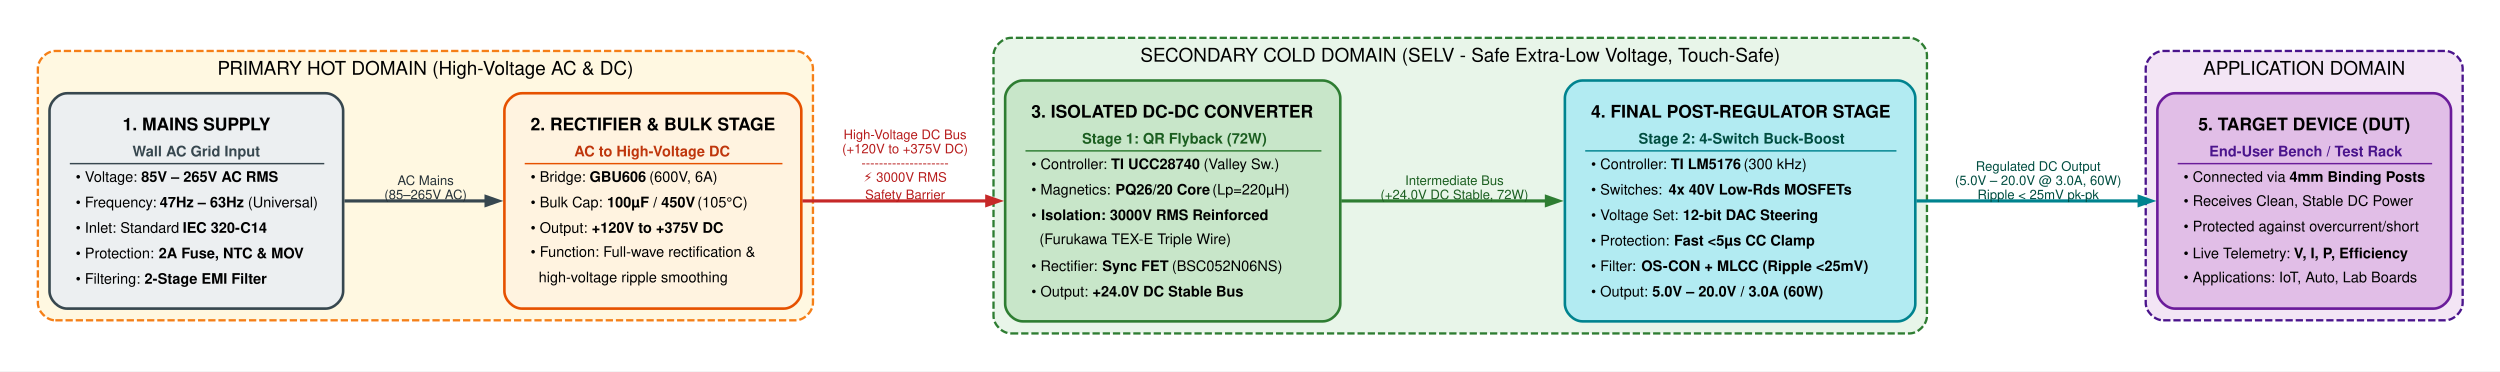
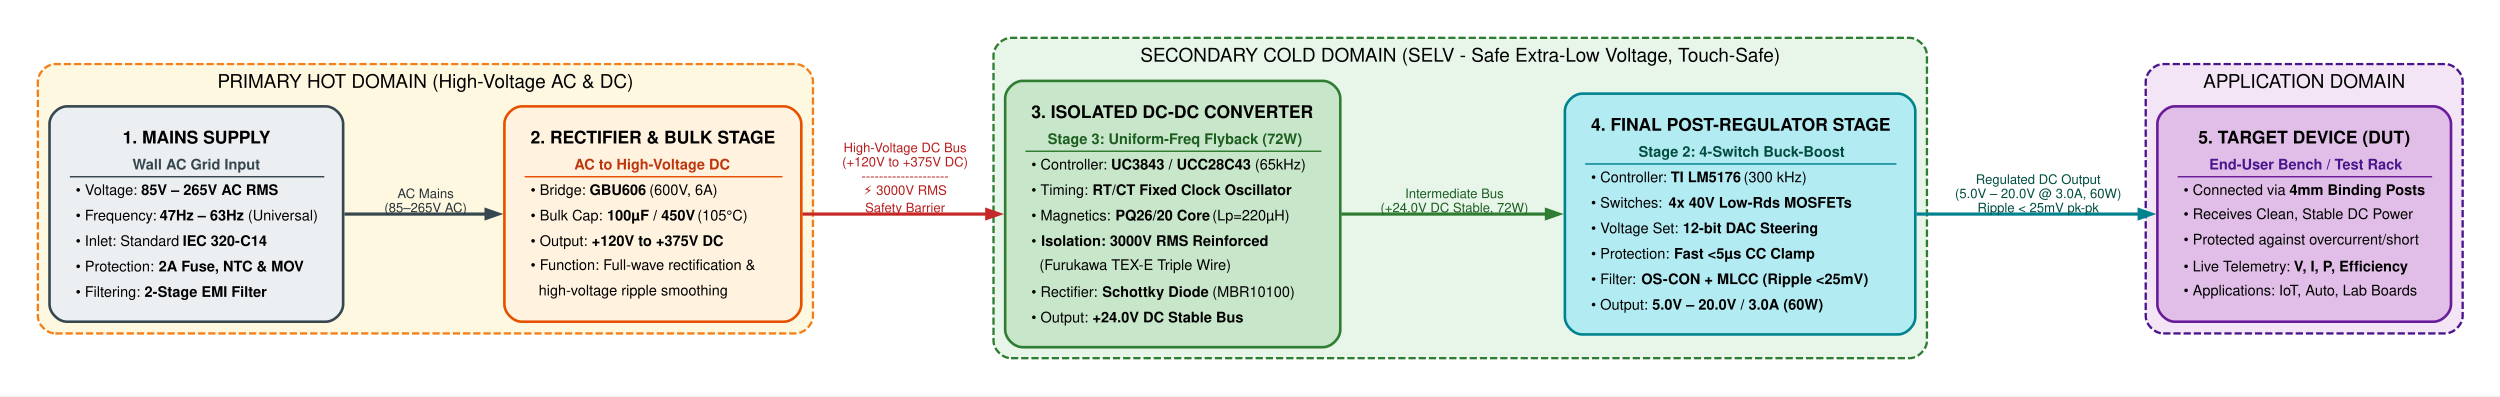
- <svg xmlns="http://www.w3.org/2000/svg" width="1717pt" height="255pt" viewBox="0.00 0.00 1717.00 255.00">
-   <g id="graph0" class="graph" transform="scale(1 1) rotate(0) translate(18 237)">
-     <polygon fill="#ffffff" stroke="none" points="-18,18 -18,-237 1699.35,-237 1699.35,18 -18,18" />
+ <svg xmlns="http://www.w3.org/2000/svg" width="1717pt" height="272pt" viewBox="0.00 0.00 1717.00 272.00">
+   <g id="graph0" class="graph" transform="scale(1 1) rotate(0) translate(18 254)">
+     <polygon fill="#ffffff" stroke="none" points="-18,18 -18,-254 1699.35,-254 1699.35,18 -18,18" />
    <g id="clust1" class="cluster">
-       <path fill="#fff8e1" stroke="#f57f17" stroke-width="1.6" stroke-dasharray="5,2" d="M20,-17C20,-17 528.34,-17 528.34,-17 534.34,-17 540.34,-23 540.34,-29 540.34,-29 540.34,-190 540.34,-190 540.34,-196 534.34,-202 528.34,-202 528.34,-202 20,-202 20,-202 14,-202 8,-196 8,-190 8,-190 8,-29 8,-29 8,-23 14,-17 20,-17" />
-       <text xml:space="preserve" text-anchor="middle" x="274.17" y="-185.65" font-family="Helvetica, Arial, sans-serif" font-size="13.00">PRIMARY HOT DOMAIN (High-Voltage AC &amp; DC)</text>
+       <path fill="#fff8e1" stroke="#f57f17" stroke-width="1.6" stroke-dasharray="5,2" d="M20,-25C20,-25 528.34,-25 528.34,-25 534.34,-25 540.34,-31 540.34,-37 540.34,-37 540.34,-198 540.34,-198 540.34,-204 534.34,-210 528.34,-210 528.34,-210 20,-210 20,-210 14,-210 8,-204 8,-198 8,-198 8,-37 8,-37 8,-31 14,-25 20,-25" />
+       <text xml:space="preserve" text-anchor="middle" x="274.17" y="-193.65" font-family="Helvetica, Arial, sans-serif" font-size="13.00">PRIMARY HOT DOMAIN (High-Voltage AC &amp; DC)</text>
    </g>
    <g id="clust2" class="cluster">
-       <path fill="#e8f5e9" stroke="#2e7d32" stroke-width="1.6" stroke-dasharray="5,2" d="M676.34,-8C676.34,-8 1293.43,-8 1293.43,-8 1299.43,-8 1305.43,-14 1305.43,-20 1305.43,-20 1305.43,-199 1305.43,-199 1305.43,-205 1299.43,-211 1293.43,-211 1293.43,-211 676.34,-211 676.34,-211 670.34,-211 664.34,-205 664.34,-199 664.34,-199 664.34,-20 664.34,-20 664.34,-14 670.34,-8 676.34,-8" />
-       <text xml:space="preserve" text-anchor="middle" x="984.89" y="-194.65" font-family="Helvetica, Arial, sans-serif" font-size="13.00">SECONDARY COLD DOMAIN (SELV - Safe Extra-Low Voltage, Touch-Safe)</text>
+       <path fill="#e8f5e9" stroke="#2e7d32" stroke-width="1.6" stroke-dasharray="5,2" d="M676.34,-8C676.34,-8 1293.43,-8 1293.43,-8 1299.43,-8 1305.43,-14 1305.43,-20 1305.43,-20 1305.43,-216 1305.43,-216 1305.43,-222 1299.43,-228 1293.43,-228 1293.43,-228 676.34,-228 676.34,-228 670.34,-228 664.34,-222 664.34,-216 664.34,-216 664.34,-20 664.34,-20 664.34,-14 670.34,-8 676.34,-8" />
+       <text xml:space="preserve" text-anchor="middle" x="984.89" y="-211.65" font-family="Helvetica, Arial, sans-serif" font-size="13.00">SECONDARY COLD DOMAIN (SELV - Safe Extra-Low Voltage, Touch-Safe)</text>
    </g>
    <g id="clust3" class="cluster">
-       <path fill="#f3e5f5" stroke="#4a148c" stroke-width="1.6" stroke-dasharray="5,2" d="M1467.68,-17C1467.68,-17 1661.35,-17 1661.35,-17 1667.35,-17 1673.35,-23 1673.35,-29 1673.35,-29 1673.35,-190 1673.35,-190 1673.35,-196 1667.35,-202 1661.35,-202 1661.35,-202 1467.68,-202 1467.68,-202 1461.68,-202 1455.68,-196 1455.68,-190 1455.68,-190 1455.68,-29 1455.68,-29 1455.68,-23 1461.68,-17 1467.68,-17" />
-       <text xml:space="preserve" text-anchor="middle" x="1564.52" y="-185.65" font-family="Helvetica, Arial, sans-serif" font-size="13.00">APPLICATION DOMAIN</text>
+       <path fill="#f3e5f5" stroke="#4a148c" stroke-width="1.6" stroke-dasharray="5,2" d="M1467.68,-25C1467.68,-25 1661.35,-25 1661.35,-25 1667.35,-25 1673.35,-31 1673.35,-37 1673.35,-37 1673.35,-198 1673.35,-198 1673.35,-204 1667.35,-210 1661.35,-210 1661.35,-210 1467.68,-210 1467.68,-210 1461.68,-210 1455.68,-204 1455.68,-198 1455.68,-198 1455.68,-37 1455.68,-37 1455.68,-31 1461.68,-25 1467.68,-25" />
+       <text xml:space="preserve" text-anchor="middle" x="1564.52" y="-193.65" font-family="Helvetica, Arial, sans-serif" font-size="13.00">APPLICATION DOMAIN</text>
    </g>
    <g id="node1" class="node">
-       <path fill="#eceff1" stroke="#37474f" stroke-width="1.8" d="M205.67,-172.95C205.67,-172.95 28,-172.95 28,-172.95 22,-172.95 16,-166.95 16,-160.95 16,-160.95 16,-37.05 16,-37.05 16,-31.05 22,-25.05 28,-25.05 28,-25.05 205.67,-25.05 205.67,-25.05 211.67,-25.05 217.67,-31.05 217.67,-37.05 217.67,-37.05 217.67,-160.95 217.67,-160.95 217.67,-166.95 211.67,-172.95 205.67,-172.95" />
-       <polygon fill="#37474f" stroke="#37474f" points="29.96,-124.62 29.96,-124.62 204.71,-124.62 204.71,-124.62 29.96,-124.62" />
-       <text xml:space="preserve" text-anchor="start" x="66.21" y="-147.47" font-family="Helvetica, Arial, sans-serif" font-weight="bold" font-size="12.00">1. MAINS SUPPLY</text>
-       <text xml:space="preserve" text-anchor="start" x="72.96" y="-129.62" font-family="Helvetica, Arial, sans-serif" font-weight="bold" font-size="10.00" fill="#37474f">Wall AC Grid Input</text>
-       <text xml:space="preserve" text-anchor="start" x="33.96" y="-112.12" font-family="Helvetica, Arial, sans-serif" font-size="10.00">• Voltage: </text>
-       <text xml:space="preserve" text-anchor="start" x="78.96" y="-112.12" font-family="Helvetica, Arial, sans-serif" font-weight="bold" font-size="10.00">85V – 265V AC RMS</text>
-       <text xml:space="preserve" text-anchor="start" x="33.96" y="-94.62" font-family="Helvetica, Arial, sans-serif" font-size="10.00">• Frequency: </text>
-       <text xml:space="preserve" text-anchor="start" x="91.71" y="-94.62" font-family="Helvetica, Arial, sans-serif" font-weight="bold" font-size="10.00">47Hz – 63Hz</text>
-       <text xml:space="preserve" text-anchor="start" x="149.46" y="-94.62" font-family="Helvetica, Arial, sans-serif" font-size="10.00"> (Universal)</text>
-       <text xml:space="preserve" text-anchor="start" x="33.96" y="-77.12" font-family="Helvetica, Arial, sans-serif" font-size="10.00">• Inlet: Standard </text>
-       <text xml:space="preserve" text-anchor="start" x="107.46" y="-77.12" font-family="Helvetica, Arial, sans-serif" font-weight="bold" font-size="10.00">IEC 320-C14</text>
-       <text xml:space="preserve" text-anchor="start" x="33.96" y="-59.62" font-family="Helvetica, Arial, sans-serif" font-size="10.00">• Protection: </text>
-       <text xml:space="preserve" text-anchor="start" x="90.96" y="-59.62" font-family="Helvetica, Arial, sans-serif" font-weight="bold" font-size="10.00">2A Fuse, NTC &amp; MOV</text>
-       <text xml:space="preserve" text-anchor="start" x="33.96" y="-42.12" font-family="Helvetica, Arial, sans-serif" font-size="10.00">• Filtering: </text>
-       <text xml:space="preserve" text-anchor="start" x="81.21" y="-42.12" font-family="Helvetica, Arial, sans-serif" font-weight="bold" font-size="10.00">2-Stage EMI Filter</text>
+       <path fill="#eceff1" stroke="#37474f" stroke-width="1.8" d="M205.67,-180.95C205.67,-180.95 28,-180.95 28,-180.95 22,-180.95 16,-174.95 16,-168.95 16,-168.95 16,-45.05 16,-45.05 16,-39.05 22,-33.05 28,-33.05 28,-33.05 205.67,-33.05 205.67,-33.05 211.67,-33.05 217.67,-39.05 217.67,-45.05 217.67,-45.05 217.67,-168.95 217.67,-168.95 217.67,-174.95 211.67,-180.95 205.67,-180.95" />
+       <polygon fill="#37474f" stroke="#37474f" points="29.96,-132.62 29.96,-132.62 204.71,-132.62 204.71,-132.62 29.96,-132.62" />
+       <text xml:space="preserve" text-anchor="start" x="66.21" y="-155.47" font-family="Helvetica, Arial, sans-serif" font-weight="bold" font-size="12.00">1. MAINS SUPPLY</text>
+       <text xml:space="preserve" text-anchor="start" x="72.96" y="-137.62" font-family="Helvetica, Arial, sans-serif" font-weight="bold" font-size="10.00" fill="#37474f">Wall AC Grid Input</text>
+       <text xml:space="preserve" text-anchor="start" x="33.96" y="-120.12" font-family="Helvetica, Arial, sans-serif" font-size="10.00">• Voltage: </text>
+       <text xml:space="preserve" text-anchor="start" x="78.96" y="-120.12" font-family="Helvetica, Arial, sans-serif" font-weight="bold" font-size="10.00">85V – 265V AC RMS</text>
+       <text xml:space="preserve" text-anchor="start" x="33.96" y="-102.62" font-family="Helvetica, Arial, sans-serif" font-size="10.00">• Frequency: </text>
+       <text xml:space="preserve" text-anchor="start" x="91.71" y="-102.62" font-family="Helvetica, Arial, sans-serif" font-weight="bold" font-size="10.00">47Hz – 63Hz</text>
+       <text xml:space="preserve" text-anchor="start" x="149.46" y="-102.62" font-family="Helvetica, Arial, sans-serif" font-size="10.00"> (Universal)</text>
+       <text xml:space="preserve" text-anchor="start" x="33.96" y="-85.12" font-family="Helvetica, Arial, sans-serif" font-size="10.00">• Inlet: Standard </text>
+       <text xml:space="preserve" text-anchor="start" x="107.46" y="-85.12" font-family="Helvetica, Arial, sans-serif" font-weight="bold" font-size="10.00">IEC 320-C14</text>
+       <text xml:space="preserve" text-anchor="start" x="33.96" y="-67.62" font-family="Helvetica, Arial, sans-serif" font-size="10.00">• Protection: </text>
+       <text xml:space="preserve" text-anchor="start" x="90.96" y="-67.62" font-family="Helvetica, Arial, sans-serif" font-weight="bold" font-size="10.00">2A Fuse, NTC &amp; MOV</text>
+       <text xml:space="preserve" text-anchor="start" x="33.96" y="-50.12" font-family="Helvetica, Arial, sans-serif" font-size="10.00">• Filtering: </text>
+       <text xml:space="preserve" text-anchor="start" x="81.21" y="-50.12" font-family="Helvetica, Arial, sans-serif" font-weight="bold" font-size="10.00">2-Stage EMI Filter</text>
    </g>
    <g id="node2" class="node">
-       <path fill="#fff3e0" stroke="#e65100" stroke-width="1.8" d="M520.34,-172.95C520.34,-172.95 340.42,-172.95 340.42,-172.95 334.42,-172.95 328.42,-166.95 328.42,-160.95 328.42,-160.95 328.42,-37.05 328.42,-37.05 328.42,-31.05 334.42,-25.05 340.42,-25.05 340.42,-25.05 520.34,-25.05 520.34,-25.05 526.34,-25.05 532.34,-31.05 532.34,-37.05 532.34,-37.05 532.34,-160.95 532.34,-160.95 532.34,-166.95 526.34,-172.95 520.34,-172.95" />
-       <polygon fill="#e65100" stroke="#e65100" points="342.38,-124.62 342.38,-124.62 519.38,-124.62 519.38,-124.62 342.38,-124.62" />
-       <text xml:space="preserve" text-anchor="start" x="346.38" y="-147.47" font-family="Helvetica, Arial, sans-serif" font-weight="bold" font-size="12.00">2. RECTIFIER &amp; BULK STAGE</text>
-       <text xml:space="preserve" text-anchor="start" x="376.38" y="-129.62" font-family="Helvetica, Arial, sans-serif" font-weight="bold" font-size="10.00" fill="#bf360c">AC to High-Voltage DC</text>
-       <text xml:space="preserve" text-anchor="start" x="346.38" y="-112.12" font-family="Helvetica, Arial, sans-serif" font-size="10.00">• Bridge: </text>
-       <text xml:space="preserve" text-anchor="start" x="386.88" y="-112.12" font-family="Helvetica, Arial, sans-serif" font-weight="bold" font-size="10.00">GBU606</text>
-       <text xml:space="preserve" text-anchor="start" x="425.13" y="-112.12" font-family="Helvetica, Arial, sans-serif" font-size="10.00"> (600V, 6A)</text>
-       <text xml:space="preserve" text-anchor="start" x="346.38" y="-94.62" font-family="Helvetica, Arial, sans-serif" font-size="10.00">• Bulk Cap: </text>
-       <text xml:space="preserve" text-anchor="start" x="398.88" y="-94.62" font-family="Helvetica, Arial, sans-serif" font-weight="bold" font-size="10.00">100µF / 450V</text>
-       <text xml:space="preserve" text-anchor="start" x="458.13" y="-94.62" font-family="Helvetica, Arial, sans-serif" font-size="10.00"> (105°C)</text>
-       <text xml:space="preserve" text-anchor="start" x="346.38" y="-77.12" font-family="Helvetica, Arial, sans-serif" font-size="10.00">• Output: </text>
-       <text xml:space="preserve" text-anchor="start" x="388.38" y="-77.12" font-family="Helvetica, Arial, sans-serif" font-weight="bold" font-size="10.00">+120V to +375V DC</text>
-       <text xml:space="preserve" text-anchor="start" x="346.38" y="-60.62" font-family="Helvetica, Arial, sans-serif" font-size="10.00">• Function: Full-wave rectification &amp;</text>
-       <text xml:space="preserve" text-anchor="start" x="346.38" y="-43.12" font-family="Helvetica, Arial, sans-serif" font-size="10.00">  high-voltage ripple smoothing</text>
+       <path fill="#fff3e0" stroke="#e65100" stroke-width="1.8" d="M520.34,-180.95C520.34,-180.95 340.42,-180.95 340.42,-180.95 334.42,-180.95 328.42,-174.95 328.42,-168.95 328.42,-168.95 328.42,-45.05 328.42,-45.05 328.42,-39.05 334.42,-33.05 340.42,-33.05 340.42,-33.05 520.34,-33.05 520.34,-33.05 526.34,-33.05 532.34,-39.05 532.34,-45.05 532.34,-45.05 532.34,-168.95 532.34,-168.95 532.34,-174.95 526.34,-180.95 520.34,-180.95" />
+       <polygon fill="#e65100" stroke="#e65100" points="342.38,-132.62 342.38,-132.62 519.38,-132.62 519.38,-132.62 342.38,-132.62" />
+       <text xml:space="preserve" text-anchor="start" x="346.38" y="-155.47" font-family="Helvetica, Arial, sans-serif" font-weight="bold" font-size="12.00">2. RECTIFIER &amp; BULK STAGE</text>
+       <text xml:space="preserve" text-anchor="start" x="376.38" y="-137.62" font-family="Helvetica, Arial, sans-serif" font-weight="bold" font-size="10.00" fill="#bf360c">AC to High-Voltage DC</text>
+       <text xml:space="preserve" text-anchor="start" x="346.38" y="-120.12" font-family="Helvetica, Arial, sans-serif" font-size="10.00">• Bridge: </text>
+       <text xml:space="preserve" text-anchor="start" x="386.88" y="-120.12" font-family="Helvetica, Arial, sans-serif" font-weight="bold" font-size="10.00">GBU606</text>
+       <text xml:space="preserve" text-anchor="start" x="425.13" y="-120.12" font-family="Helvetica, Arial, sans-serif" font-size="10.00"> (600V, 6A)</text>
+       <text xml:space="preserve" text-anchor="start" x="346.38" y="-102.62" font-family="Helvetica, Arial, sans-serif" font-size="10.00">• Bulk Cap: </text>
+       <text xml:space="preserve" text-anchor="start" x="398.88" y="-102.62" font-family="Helvetica, Arial, sans-serif" font-weight="bold" font-size="10.00">100µF / 450V</text>
+       <text xml:space="preserve" text-anchor="start" x="458.13" y="-102.62" font-family="Helvetica, Arial, sans-serif" font-size="10.00"> (105°C)</text>
+       <text xml:space="preserve" text-anchor="start" x="346.38" y="-85.12" font-family="Helvetica, Arial, sans-serif" font-size="10.00">• Output: </text>
+       <text xml:space="preserve" text-anchor="start" x="388.38" y="-85.12" font-family="Helvetica, Arial, sans-serif" font-weight="bold" font-size="10.00">+120V to +375V DC</text>
+       <text xml:space="preserve" text-anchor="start" x="346.38" y="-68.62" font-family="Helvetica, Arial, sans-serif" font-size="10.00">• Function: Full-wave rectification &amp;</text>
+       <text xml:space="preserve" text-anchor="start" x="346.38" y="-51.12" font-family="Helvetica, Arial, sans-serif" font-size="10.00">  high-voltage ripple smoothing</text>
    </g>
    <g id="edge1" class="edge">
-       <path fill="none" stroke="#37474f" stroke-width="2.2" d="M218.55,-99C249.67,-99 284.14,-99 316.05,-99" />
-       <polygon fill="#37474f" stroke="#37474f" stroke-width="2.2" points="315.84,-101.98 324.34,-99 315.84,-96.03 315.84,-101.98" />
-       <text xml:space="preserve" text-anchor="middle" x="273.05" y="-109.95" font-family="Helvetica, Arial, sans-serif" font-size="9.00" fill="#263238"> AC Mains</text>
-       <text xml:space="preserve" text-anchor="middle" x="273.05" y="-100.2" font-family="Helvetica, Arial, sans-serif" font-size="9.00" fill="#263238"> (85–265V AC)</text>
+       <path fill="none" stroke="#37474f" stroke-width="2.2" d="M218.55,-107C249.67,-107 284.14,-107 316.05,-107" />
+       <polygon fill="#37474f" stroke="#37474f" stroke-width="2.2" points="315.84,-109.98 324.34,-107 315.84,-104.03 315.84,-109.98" />
+       <text xml:space="preserve" text-anchor="middle" x="273.05" y="-117.95" font-family="Helvetica, Arial, sans-serif" font-size="9.00" fill="#263238"> AC Mains</text>
+       <text xml:space="preserve" text-anchor="middle" x="273.05" y="-108.2" font-family="Helvetica, Arial, sans-serif" font-size="9.00" fill="#263238"> (85–265V AC)</text>
    </g>
    <g id="node3" class="node">
-       <path fill="#c8e6c9" stroke="#2e7d32" stroke-width="1.8" d="M890.51,-181.7C890.51,-181.7 684.34,-181.7 684.34,-181.7 678.34,-181.7 672.34,-175.7 672.34,-169.7 672.34,-169.7 672.34,-28.3 672.34,-28.3 672.34,-22.3 678.34,-16.3 684.34,-16.3 684.34,-16.3 890.51,-16.3 890.51,-16.3 896.51,-16.3 902.51,-22.3 902.51,-28.3 902.51,-28.3 902.51,-169.7 902.51,-169.7 902.51,-175.7 896.51,-181.7 890.51,-181.7" />
-       <polygon fill="#2e7d32" stroke="#2e7d32" points="686.3,-133.38 686.3,-133.38 889.55,-133.38 889.55,-133.38 686.3,-133.38" />
-       <text xml:space="preserve" text-anchor="start" x="690.3" y="-156.22" font-family="Helvetica, Arial, sans-serif" font-weight="bold" font-size="12.00">3. ISOLATED DC-DC CONVERTER</text>
-       <text xml:space="preserve" text-anchor="start" x="725.18" y="-138.38" font-family="Helvetica, Arial, sans-serif" font-weight="bold" font-size="10.00" fill="#1b5e20">Stage 1: QR Flyback (72W)</text>
-       <text xml:space="preserve" text-anchor="start" x="690.3" y="-120.88" font-family="Helvetica, Arial, sans-serif" font-size="10.00">• Controller: </text>
-       <text xml:space="preserve" text-anchor="start" x="745.05" y="-120.88" font-family="Helvetica, Arial, sans-serif" font-weight="bold" font-size="10.00">TI UCC28740</text>
-       <text xml:space="preserve" text-anchor="start" x="805.8" y="-120.88" font-family="Helvetica, Arial, sans-serif" font-size="10.00"> (Valley Sw.)</text>
-       <text xml:space="preserve" text-anchor="start" x="690.3" y="-103.38" font-family="Helvetica, Arial, sans-serif" font-size="10.00">• Magnetics: </text>
-       <text xml:space="preserve" text-anchor="start" x="748.05" y="-103.38" font-family="Helvetica, Arial, sans-serif" font-weight="bold" font-size="10.00">PQ26/20 Core</text>
-       <text xml:space="preserve" text-anchor="start" x="811.8" y="-103.38" font-family="Helvetica, Arial, sans-serif" font-size="10.00"> (Lp=220µH)</text>
-       <text xml:space="preserve" text-anchor="start" x="690.3" y="-85.88" font-family="Helvetica, Arial, sans-serif" font-size="10.00">• </text>
-       <text xml:space="preserve" text-anchor="start" x="697.05" y="-85.88" font-family="Helvetica, Arial, sans-serif" font-weight="bold" font-size="10.00">Isolation: 3000V RMS Reinforced</text>
-       <text xml:space="preserve" text-anchor="start" x="690.3" y="-69.38" font-family="Helvetica, Arial, sans-serif" font-size="10.00">  (Furukawa TEX-E Triple Wire)</text>
-       <text xml:space="preserve" text-anchor="start" x="690.3" y="-50.88" font-family="Helvetica, Arial, sans-serif" font-size="10.00">• Rectifier: </text>
-       <text xml:space="preserve" text-anchor="start" x="739.05" y="-50.88" font-family="Helvetica, Arial, sans-serif" font-weight="bold" font-size="10.00">Sync FET</text>
-       <text xml:space="preserve" text-anchor="start" x="784.05" y="-50.88" font-family="Helvetica, Arial, sans-serif" font-size="10.00"> (BSC052N06NS)</text>
-       <text xml:space="preserve" text-anchor="start" x="690.3" y="-33.38" font-family="Helvetica, Arial, sans-serif" font-size="10.00">• Output: </text>
-       <text xml:space="preserve" text-anchor="start" x="732.3" y="-33.38" font-family="Helvetica, Arial, sans-serif" font-weight="bold" font-size="10.00">+24.0V DC Stable Bus</text>
+       <path fill="#c8e6c9" stroke="#2e7d32" stroke-width="1.8" d="M890.51,-198.45C890.51,-198.45 684.34,-198.45 684.34,-198.45 678.34,-198.45 672.34,-192.45 672.34,-186.45 672.34,-186.45 672.34,-27.55 672.34,-27.55 672.34,-21.55 678.34,-15.55 684.34,-15.55 684.34,-15.55 890.51,-15.55 890.51,-15.55 896.51,-15.55 902.51,-21.55 902.51,-27.55 902.51,-27.55 902.51,-186.45 902.51,-186.45 902.51,-192.45 896.51,-198.45 890.51,-198.45" />
+       <polygon fill="#2e7d32" stroke="#2e7d32" points="686.3,-150.12 686.3,-150.12 889.55,-150.12 889.55,-150.12 686.3,-150.12" />
+       <text xml:space="preserve" text-anchor="start" x="690.3" y="-172.97" font-family="Helvetica, Arial, sans-serif" font-weight="bold" font-size="12.00">3. ISOLATED DC-DC CONVERTER</text>
+       <text xml:space="preserve" text-anchor="start" x="701.55" y="-155.12" font-family="Helvetica, Arial, sans-serif" font-weight="bold" font-size="10.00" fill="#1b5e20">Stage 3: Uniform-Freq Flyback (72W)</text>
+       <text xml:space="preserve" text-anchor="start" x="690.3" y="-137.62" font-family="Helvetica, Arial, sans-serif" font-size="10.00">• Controller: </text>
+       <text xml:space="preserve" text-anchor="start" x="745.05" y="-137.62" font-family="Helvetica, Arial, sans-serif" font-weight="bold" font-size="10.00">UC3843 / UCC28C43</text>
+       <text xml:space="preserve" text-anchor="start" x="841.05" y="-137.62" font-family="Helvetica, Arial, sans-serif" font-size="10.00"> (65kHz)</text>
+       <text xml:space="preserve" text-anchor="start" x="690.3" y="-120.12" font-family="Helvetica, Arial, sans-serif" font-size="10.00">• Timing: </text>
+       <text xml:space="preserve" text-anchor="start" x="732.3" y="-120.12" font-family="Helvetica, Arial, sans-serif" font-weight="bold" font-size="10.00">RT/CT Fixed Clock Oscillator</text>
+       <text xml:space="preserve" text-anchor="start" x="690.3" y="-102.62" font-family="Helvetica, Arial, sans-serif" font-size="10.00">• Magnetics: </text>
+       <text xml:space="preserve" text-anchor="start" x="748.05" y="-102.62" font-family="Helvetica, Arial, sans-serif" font-weight="bold" font-size="10.00">PQ26/20 Core</text>
+       <text xml:space="preserve" text-anchor="start" x="811.8" y="-102.62" font-family="Helvetica, Arial, sans-serif" font-size="10.00"> (Lp=220µH)</text>
+       <text xml:space="preserve" text-anchor="start" x="690.3" y="-85.12" font-family="Helvetica, Arial, sans-serif" font-size="10.00">• </text>
+       <text xml:space="preserve" text-anchor="start" x="697.05" y="-85.12" font-family="Helvetica, Arial, sans-serif" font-weight="bold" font-size="10.00">Isolation: 3000V RMS Reinforced</text>
+       <text xml:space="preserve" text-anchor="start" x="690.3" y="-68.62" font-family="Helvetica, Arial, sans-serif" font-size="10.00">  (Furukawa TEX-E Triple Wire)</text>
+       <text xml:space="preserve" text-anchor="start" x="690.3" y="-50.12" font-family="Helvetica, Arial, sans-serif" font-size="10.00">• Rectifier: </text>
+       <text xml:space="preserve" text-anchor="start" x="739.05" y="-50.12" font-family="Helvetica, Arial, sans-serif" font-weight="bold" font-size="10.00">Schottky Diode</text>
+       <text xml:space="preserve" text-anchor="start" x="811.8" y="-50.12" font-family="Helvetica, Arial, sans-serif" font-size="10.00"> (MBR10100)</text>
+       <text xml:space="preserve" text-anchor="start" x="690.3" y="-32.62" font-family="Helvetica, Arial, sans-serif" font-size="10.00">• Output: </text>
+       <text xml:space="preserve" text-anchor="start" x="732.3" y="-32.62" font-family="Helvetica, Arial, sans-serif" font-weight="bold" font-size="10.00">+24.0V DC Stable Bus</text>
    </g>
    <g id="edge2" class="edge">
-       <path fill="none" stroke="#c62828" stroke-width="2.2" d="M533.12,-99C572.64,-99 618.33,-99 659.94,-99" />
-       <polygon fill="#c62828" stroke="#c62828" stroke-width="2.2" points="659.72,-101.98 668.22,-99 659.72,-96.03 659.72,-101.98" />
-       <text xml:space="preserve" text-anchor="middle" x="602.34" y="-141.45" font-family="Helvetica, Arial, sans-serif" font-size="9.00" fill="#b71c1c"> High-Voltage DC Bus</text>
-       <text xml:space="preserve" text-anchor="middle" x="602.34" y="-131.7" font-family="Helvetica, Arial, sans-serif" font-size="9.00" fill="#b71c1c"> (+120V to +375V DC)</text>
-       <text xml:space="preserve" text-anchor="middle" x="602.34" y="-121.95" font-family="Helvetica, Arial, sans-serif" font-size="9.00" fill="#b71c1c"> --------------------</text>
-       <text xml:space="preserve" text-anchor="middle" x="602.34" y="-112.2" font-family="Helvetica, Arial, sans-serif" font-size="9.00" fill="#b71c1c"> ⚡ 3000V RMS</text>
-       <text xml:space="preserve" text-anchor="middle" x="602.34" y="-100.2" font-family="Helvetica, Arial, sans-serif" font-size="9.00" fill="#b71c1c"> Safety Barrier</text>
+       <path fill="none" stroke="#c62828" stroke-width="2.2" d="M533.12,-107C572.64,-107 618.33,-107 659.94,-107" />
+       <polygon fill="#c62828" stroke="#c62828" stroke-width="2.2" points="659.72,-109.98 668.22,-107 659.72,-104.03 659.72,-109.98" />
+       <text xml:space="preserve" text-anchor="middle" x="602.34" y="-149.45" font-family="Helvetica, Arial, sans-serif" font-size="9.00" fill="#b71c1c"> High-Voltage DC Bus</text>
+       <text xml:space="preserve" text-anchor="middle" x="602.34" y="-139.7" font-family="Helvetica, Arial, sans-serif" font-size="9.00" fill="#b71c1c"> (+120V to +375V DC)</text>
+       <text xml:space="preserve" text-anchor="middle" x="602.34" y="-129.95" font-family="Helvetica, Arial, sans-serif" font-size="9.00" fill="#b71c1c"> --------------------</text>
+       <text xml:space="preserve" text-anchor="middle" x="602.34" y="-120.2" font-family="Helvetica, Arial, sans-serif" font-size="9.00" fill="#b71c1c"> ⚡ 3000V RMS</text>
+       <text xml:space="preserve" text-anchor="middle" x="602.34" y="-108.2" font-family="Helvetica, Arial, sans-serif" font-size="9.00" fill="#b71c1c"> Safety Barrier</text>
    </g>
    <g id="node4" class="node">
-       <path fill="#b2ebf2" stroke="#00838f" stroke-width="1.8" d="M1285.43,-181.7C1285.43,-181.7 1068.76,-181.7 1068.76,-181.7 1062.76,-181.7 1056.76,-175.7 1056.76,-169.7 1056.76,-169.7 1056.76,-28.3 1056.76,-28.3 1056.76,-22.3 1062.76,-16.3 1068.76,-16.3 1068.76,-16.3 1285.43,-16.3 1285.43,-16.3 1291.43,-16.3 1297.43,-22.3 1297.43,-28.3 1297.43,-28.3 1297.43,-169.7 1297.43,-169.7 1297.43,-175.7 1291.43,-181.7 1285.43,-181.7" />
-       <polygon fill="#00838f" stroke="#00838f" points="1070.72,-133.38 1070.72,-133.38 1284.47,-133.38 1284.47,-133.38 1070.72,-133.38" />
-       <text xml:space="preserve" text-anchor="start" x="1074.72" y="-156.22" font-family="Helvetica, Arial, sans-serif" font-weight="bold" font-size="12.00">4. FINAL POST-REGULATOR STAGE</text>
-       <text xml:space="preserve" text-anchor="start" x="1107.35" y="-138.38" font-family="Helvetica, Arial, sans-serif" font-weight="bold" font-size="10.00" fill="#004d40">Stage 2: 4-Switch Buck-Boost</text>
-       <text xml:space="preserve" text-anchor="start" x="1074.72" y="-120.88" font-family="Helvetica, Arial, sans-serif" font-size="10.00">• Controller: </text>
-       <text xml:space="preserve" text-anchor="start" x="1129.47" y="-120.88" font-family="Helvetica, Arial, sans-serif" font-weight="bold" font-size="10.00">TI LM5176</text>
-       <text xml:space="preserve" text-anchor="start" x="1176.72" y="-120.88" font-family="Helvetica, Arial, sans-serif" font-size="10.00"> (300 kHz)</text>
-       <text xml:space="preserve" text-anchor="start" x="1074.72" y="-103.38" font-family="Helvetica, Arial, sans-serif" font-size="10.00">• Switches: </text>
-       <text xml:space="preserve" text-anchor="start" x="1127.97" y="-103.38" font-family="Helvetica, Arial, sans-serif" font-weight="bold" font-size="10.00">4x 40V Low-Rds MOSFETs</text>
-       <text xml:space="preserve" text-anchor="start" x="1074.72" y="-85.88" font-family="Helvetica, Arial, sans-serif" font-size="10.00">• Voltage Set: </text>
-       <text xml:space="preserve" text-anchor="start" x="1137.72" y="-85.88" font-family="Helvetica, Arial, sans-serif" font-weight="bold" font-size="10.00">12-bit DAC Steering</text>
-       <text xml:space="preserve" text-anchor="start" x="1074.72" y="-68.38" font-family="Helvetica, Arial, sans-serif" font-size="10.00">• Protection: </text>
-       <text xml:space="preserve" text-anchor="start" x="1131.72" y="-68.38" font-family="Helvetica, Arial, sans-serif" font-weight="bold" font-size="10.00">Fast &lt;5µs CC Clamp</text>
-       <text xml:space="preserve" text-anchor="start" x="1074.72" y="-50.88" font-family="Helvetica, Arial, sans-serif" font-size="10.00">• Filter: </text>
-       <text xml:space="preserve" text-anchor="start" x="1109.22" y="-50.88" font-family="Helvetica, Arial, sans-serif" font-weight="bold" font-size="10.00">OS-CON + MLCC (Ripple &lt;25mV)</text>
-       <text xml:space="preserve" text-anchor="start" x="1074.72" y="-33.38" font-family="Helvetica, Arial, sans-serif" font-size="10.00">• Output: </text>
-       <text xml:space="preserve" text-anchor="start" x="1116.72" y="-33.38" font-family="Helvetica, Arial, sans-serif" font-weight="bold" font-size="10.00">5.0V – 20.0V / 3.0A (60W)</text>
+       <path fill="#b2ebf2" stroke="#00838f" stroke-width="1.8" d="M1285.43,-189.7C1285.43,-189.7 1068.76,-189.7 1068.76,-189.7 1062.76,-189.7 1056.76,-183.7 1056.76,-177.7 1056.76,-177.7 1056.76,-36.3 1056.76,-36.3 1056.76,-30.3 1062.76,-24.3 1068.76,-24.3 1068.76,-24.3 1285.43,-24.3 1285.43,-24.3 1291.43,-24.3 1297.43,-30.3 1297.43,-36.3 1297.43,-36.3 1297.43,-177.7 1297.43,-177.7 1297.43,-183.7 1291.43,-189.7 1285.43,-189.7" />
+       <polygon fill="#00838f" stroke="#00838f" points="1070.72,-141.38 1070.72,-141.38 1284.47,-141.38 1284.47,-141.38 1070.72,-141.38" />
+       <text xml:space="preserve" text-anchor="start" x="1074.72" y="-164.22" font-family="Helvetica, Arial, sans-serif" font-weight="bold" font-size="12.00">4. FINAL POST-REGULATOR STAGE</text>
+       <text xml:space="preserve" text-anchor="start" x="1107.35" y="-146.38" font-family="Helvetica, Arial, sans-serif" font-weight="bold" font-size="10.00" fill="#004d40">Stage 2: 4-Switch Buck-Boost</text>
+       <text xml:space="preserve" text-anchor="start" x="1074.72" y="-128.88" font-family="Helvetica, Arial, sans-serif" font-size="10.00">• Controller: </text>
+       <text xml:space="preserve" text-anchor="start" x="1129.47" y="-128.88" font-family="Helvetica, Arial, sans-serif" font-weight="bold" font-size="10.00">TI LM5176</text>
+       <text xml:space="preserve" text-anchor="start" x="1176.72" y="-128.88" font-family="Helvetica, Arial, sans-serif" font-size="10.00"> (300 kHz)</text>
+       <text xml:space="preserve" text-anchor="start" x="1074.72" y="-111.38" font-family="Helvetica, Arial, sans-serif" font-size="10.00">• Switches: </text>
+       <text xml:space="preserve" text-anchor="start" x="1127.97" y="-111.38" font-family="Helvetica, Arial, sans-serif" font-weight="bold" font-size="10.00">4x 40V Low-Rds MOSFETs</text>
+       <text xml:space="preserve" text-anchor="start" x="1074.72" y="-93.88" font-family="Helvetica, Arial, sans-serif" font-size="10.00">• Voltage Set: </text>
+       <text xml:space="preserve" text-anchor="start" x="1137.72" y="-93.88" font-family="Helvetica, Arial, sans-serif" font-weight="bold" font-size="10.00">12-bit DAC Steering</text>
+       <text xml:space="preserve" text-anchor="start" x="1074.72" y="-76.38" font-family="Helvetica, Arial, sans-serif" font-size="10.00">• Protection: </text>
+       <text xml:space="preserve" text-anchor="start" x="1131.72" y="-76.38" font-family="Helvetica, Arial, sans-serif" font-weight="bold" font-size="10.00">Fast &lt;5µs CC Clamp</text>
+       <text xml:space="preserve" text-anchor="start" x="1074.72" y="-58.88" font-family="Helvetica, Arial, sans-serif" font-size="10.00">• Filter: </text>
+       <text xml:space="preserve" text-anchor="start" x="1109.22" y="-58.88" font-family="Helvetica, Arial, sans-serif" font-weight="bold" font-size="10.00">OS-CON + MLCC (Ripple &lt;25mV)</text>
+       <text xml:space="preserve" text-anchor="start" x="1074.72" y="-41.38" font-family="Helvetica, Arial, sans-serif" font-size="10.00">• Output: </text>
+       <text xml:space="preserve" text-anchor="start" x="1116.72" y="-41.38" font-family="Helvetica, Arial, sans-serif" font-weight="bold" font-size="10.00">5.0V – 20.0V / 3.0A (60W)</text>
    </g>
    <g id="edge3" class="edge">
-       <path fill="none" stroke="#2e7d32" stroke-width="2.2" d="M903.17,-99C947.43,-99 998.33,-99 1044.1,-99" />
-       <polygon fill="#2e7d32" stroke="#2e7d32" stroke-width="2.2" points="1044.09,-101.98 1052.59,-99 1044.09,-96.03 1044.09,-101.98" />
-       <text xml:space="preserve" text-anchor="middle" x="979.64" y="-109.95" font-family="Helvetica, Arial, sans-serif" font-size="9.00" fill="#1b5e20"> Intermediate Bus</text>
-       <text xml:space="preserve" text-anchor="middle" x="979.64" y="-100.2" font-family="Helvetica, Arial, sans-serif" font-size="9.00" fill="#1b5e20"> (+24.0V DC Stable, 72W)</text>
+       <path fill="none" stroke="#2e7d32" stroke-width="2.2" d="M903.17,-107C947.43,-107 998.33,-107 1044.1,-107" />
+       <polygon fill="#2e7d32" stroke="#2e7d32" stroke-width="2.2" points="1044.09,-109.98 1052.59,-107 1044.09,-104.03 1044.09,-109.98" />
+       <text xml:space="preserve" text-anchor="middle" x="979.64" y="-117.95" font-family="Helvetica, Arial, sans-serif" font-size="9.00" fill="#1b5e20"> Intermediate Bus</text>
+       <text xml:space="preserve" text-anchor="middle" x="979.64" y="-108.2" font-family="Helvetica, Arial, sans-serif" font-size="9.00" fill="#1b5e20"> (+24.0V DC Stable, 72W)</text>
    </g>
    <g id="node5" class="node">
-       <path fill="#e1bee7" stroke="#6a1b9a" stroke-width="1.8" d="M1653.35,-172.95C1653.35,-172.95 1475.68,-172.95 1475.68,-172.95 1469.68,-172.95 1463.68,-166.95 1463.68,-160.95 1463.68,-160.95 1463.68,-37.05 1463.68,-37.05 1463.68,-31.05 1469.68,-25.05 1475.68,-25.05 1475.68,-25.05 1653.35,-25.05 1653.35,-25.05 1659.35,-25.05 1665.35,-31.05 1665.35,-37.05 1665.35,-37.05 1665.35,-160.95 1665.35,-160.95 1665.35,-166.95 1659.35,-172.95 1653.35,-172.95" />
-       <polygon fill="#6a1b9a" stroke="#6a1b9a" points="1477.64,-124.62 1477.64,-124.62 1652.39,-124.62 1652.39,-124.62 1477.64,-124.62" />
-       <text xml:space="preserve" text-anchor="start" x="1491.77" y="-147.47" font-family="Helvetica, Arial, sans-serif" font-weight="bold" font-size="12.00">5. TARGET DEVICE (DUT)</text>
-       <text xml:space="preserve" text-anchor="start" x="1499.27" y="-129.62" font-family="Helvetica, Arial, sans-serif" font-weight="bold" font-size="10.00" fill="#4a148c">End-User Bench / Test Rack</text>
-       <text xml:space="preserve" text-anchor="start" x="1481.64" y="-112.12" font-family="Helvetica, Arial, sans-serif" font-size="10.00">• Connected via </text>
-       <text xml:space="preserve" text-anchor="start" x="1554.39" y="-112.12" font-family="Helvetica, Arial, sans-serif" font-weight="bold" font-size="10.00">4mm Binding Posts</text>
-       <text xml:space="preserve" text-anchor="start" x="1481.64" y="-95.62" font-family="Helvetica, Arial, sans-serif" font-size="10.00">• Receives Clean, Stable DC Power</text>
-       <text xml:space="preserve" text-anchor="start" x="1481.64" y="-78.12" font-family="Helvetica, Arial, sans-serif" font-size="10.00">• Protected against overcurrent/short</text>
-       <text xml:space="preserve" text-anchor="start" x="1481.64" y="-59.62" font-family="Helvetica, Arial, sans-serif" font-size="10.00">• Live Telemetry: </text>
-       <text xml:space="preserve" text-anchor="start" x="1557.39" y="-59.62" font-family="Helvetica, Arial, sans-serif" font-weight="bold" font-size="10.00">V, I, P, Efficiency</text>
-       <text xml:space="preserve" text-anchor="start" x="1481.64" y="-43.12" font-family="Helvetica, Arial, sans-serif" font-size="10.00">• Applications: IoT, Auto, Lab Boards</text>
+       <path fill="#e1bee7" stroke="#6a1b9a" stroke-width="1.8" d="M1653.35,-180.95C1653.35,-180.95 1475.68,-180.95 1475.68,-180.95 1469.68,-180.95 1463.68,-174.95 1463.68,-168.95 1463.68,-168.95 1463.68,-45.05 1463.68,-45.05 1463.68,-39.05 1469.68,-33.05 1475.68,-33.05 1475.68,-33.05 1653.35,-33.05 1653.35,-33.05 1659.35,-33.05 1665.35,-39.05 1665.35,-45.05 1665.35,-45.05 1665.35,-168.95 1665.35,-168.95 1665.35,-174.95 1659.35,-180.95 1653.35,-180.95" />
+       <polygon fill="#6a1b9a" stroke="#6a1b9a" points="1477.64,-132.62 1477.64,-132.62 1652.39,-132.62 1652.39,-132.62 1477.64,-132.62" />
+       <text xml:space="preserve" text-anchor="start" x="1491.77" y="-155.47" font-family="Helvetica, Arial, sans-serif" font-weight="bold" font-size="12.00">5. TARGET DEVICE (DUT)</text>
+       <text xml:space="preserve" text-anchor="start" x="1499.27" y="-137.62" font-family="Helvetica, Arial, sans-serif" font-weight="bold" font-size="10.00" fill="#4a148c">End-User Bench / Test Rack</text>
+       <text xml:space="preserve" text-anchor="start" x="1481.64" y="-120.12" font-family="Helvetica, Arial, sans-serif" font-size="10.00">• Connected via </text>
+       <text xml:space="preserve" text-anchor="start" x="1554.39" y="-120.12" font-family="Helvetica, Arial, sans-serif" font-weight="bold" font-size="10.00">4mm Binding Posts</text>
+       <text xml:space="preserve" text-anchor="start" x="1481.64" y="-103.62" font-family="Helvetica, Arial, sans-serif" font-size="10.00">• Receives Clean, Stable DC Power</text>
+       <text xml:space="preserve" text-anchor="start" x="1481.64" y="-86.12" font-family="Helvetica, Arial, sans-serif" font-size="10.00">• Protected against overcurrent/short</text>
+       <text xml:space="preserve" text-anchor="start" x="1481.64" y="-67.62" font-family="Helvetica, Arial, sans-serif" font-size="10.00">• Live Telemetry: </text>
+       <text xml:space="preserve" text-anchor="start" x="1557.39" y="-67.62" font-family="Helvetica, Arial, sans-serif" font-weight="bold" font-size="10.00">V, I, P, Efficiency</text>
+       <text xml:space="preserve" text-anchor="start" x="1481.64" y="-51.12" font-family="Helvetica, Arial, sans-serif" font-size="10.00">• Applications: IoT, Auto, Lab Boards</text>
    </g>
    <g id="edge4" class="edge">
-       <path fill="none" stroke="#00838f" stroke-width="2.2" d="M1298.2,-99C1347.08,-99 1403.26,-99 1451.3,-99" />
-       <polygon fill="#00838f" stroke="#00838f" stroke-width="2.2" points="1451.18,-101.98 1459.68,-99 1451.18,-96.03 1451.18,-101.98" />
-       <text xml:space="preserve" text-anchor="middle" x="1380.56" y="-119.7" font-family="Helvetica, Arial, sans-serif" font-size="9.00" fill="#004d40"> Regulated DC Output</text>
-       <text xml:space="preserve" text-anchor="middle" x="1380.56" y="-109.95" font-family="Helvetica, Arial, sans-serif" font-size="9.00" fill="#004d40"> (5.0V – 20.0V @ 3.0A, 60W)</text>
-       <text xml:space="preserve" text-anchor="middle" x="1380.56" y="-100.2" font-family="Helvetica, Arial, sans-serif" font-size="9.00" fill="#004d40"> Ripple &lt; 25mV pk-pk</text>
+       <path fill="none" stroke="#00838f" stroke-width="2.2" d="M1298.2,-107C1347.08,-107 1403.26,-107 1451.3,-107" />
+       <polygon fill="#00838f" stroke="#00838f" stroke-width="2.2" points="1451.18,-109.98 1459.68,-107 1451.18,-104.03 1451.18,-109.98" />
+       <text xml:space="preserve" text-anchor="middle" x="1380.56" y="-127.7" font-family="Helvetica, Arial, sans-serif" font-size="9.00" fill="#004d40"> Regulated DC Output</text>
+       <text xml:space="preserve" text-anchor="middle" x="1380.56" y="-117.95" font-family="Helvetica, Arial, sans-serif" font-size="9.00" fill="#004d40"> (5.0V – 20.0V @ 3.0A, 60W)</text>
+       <text xml:space="preserve" text-anchor="middle" x="1380.56" y="-108.2" font-family="Helvetica, Arial, sans-serif" font-size="9.00" fill="#004d40"> Ripple &lt; 25mV pk-pk</text>
    </g>
  </g>
</svg>
